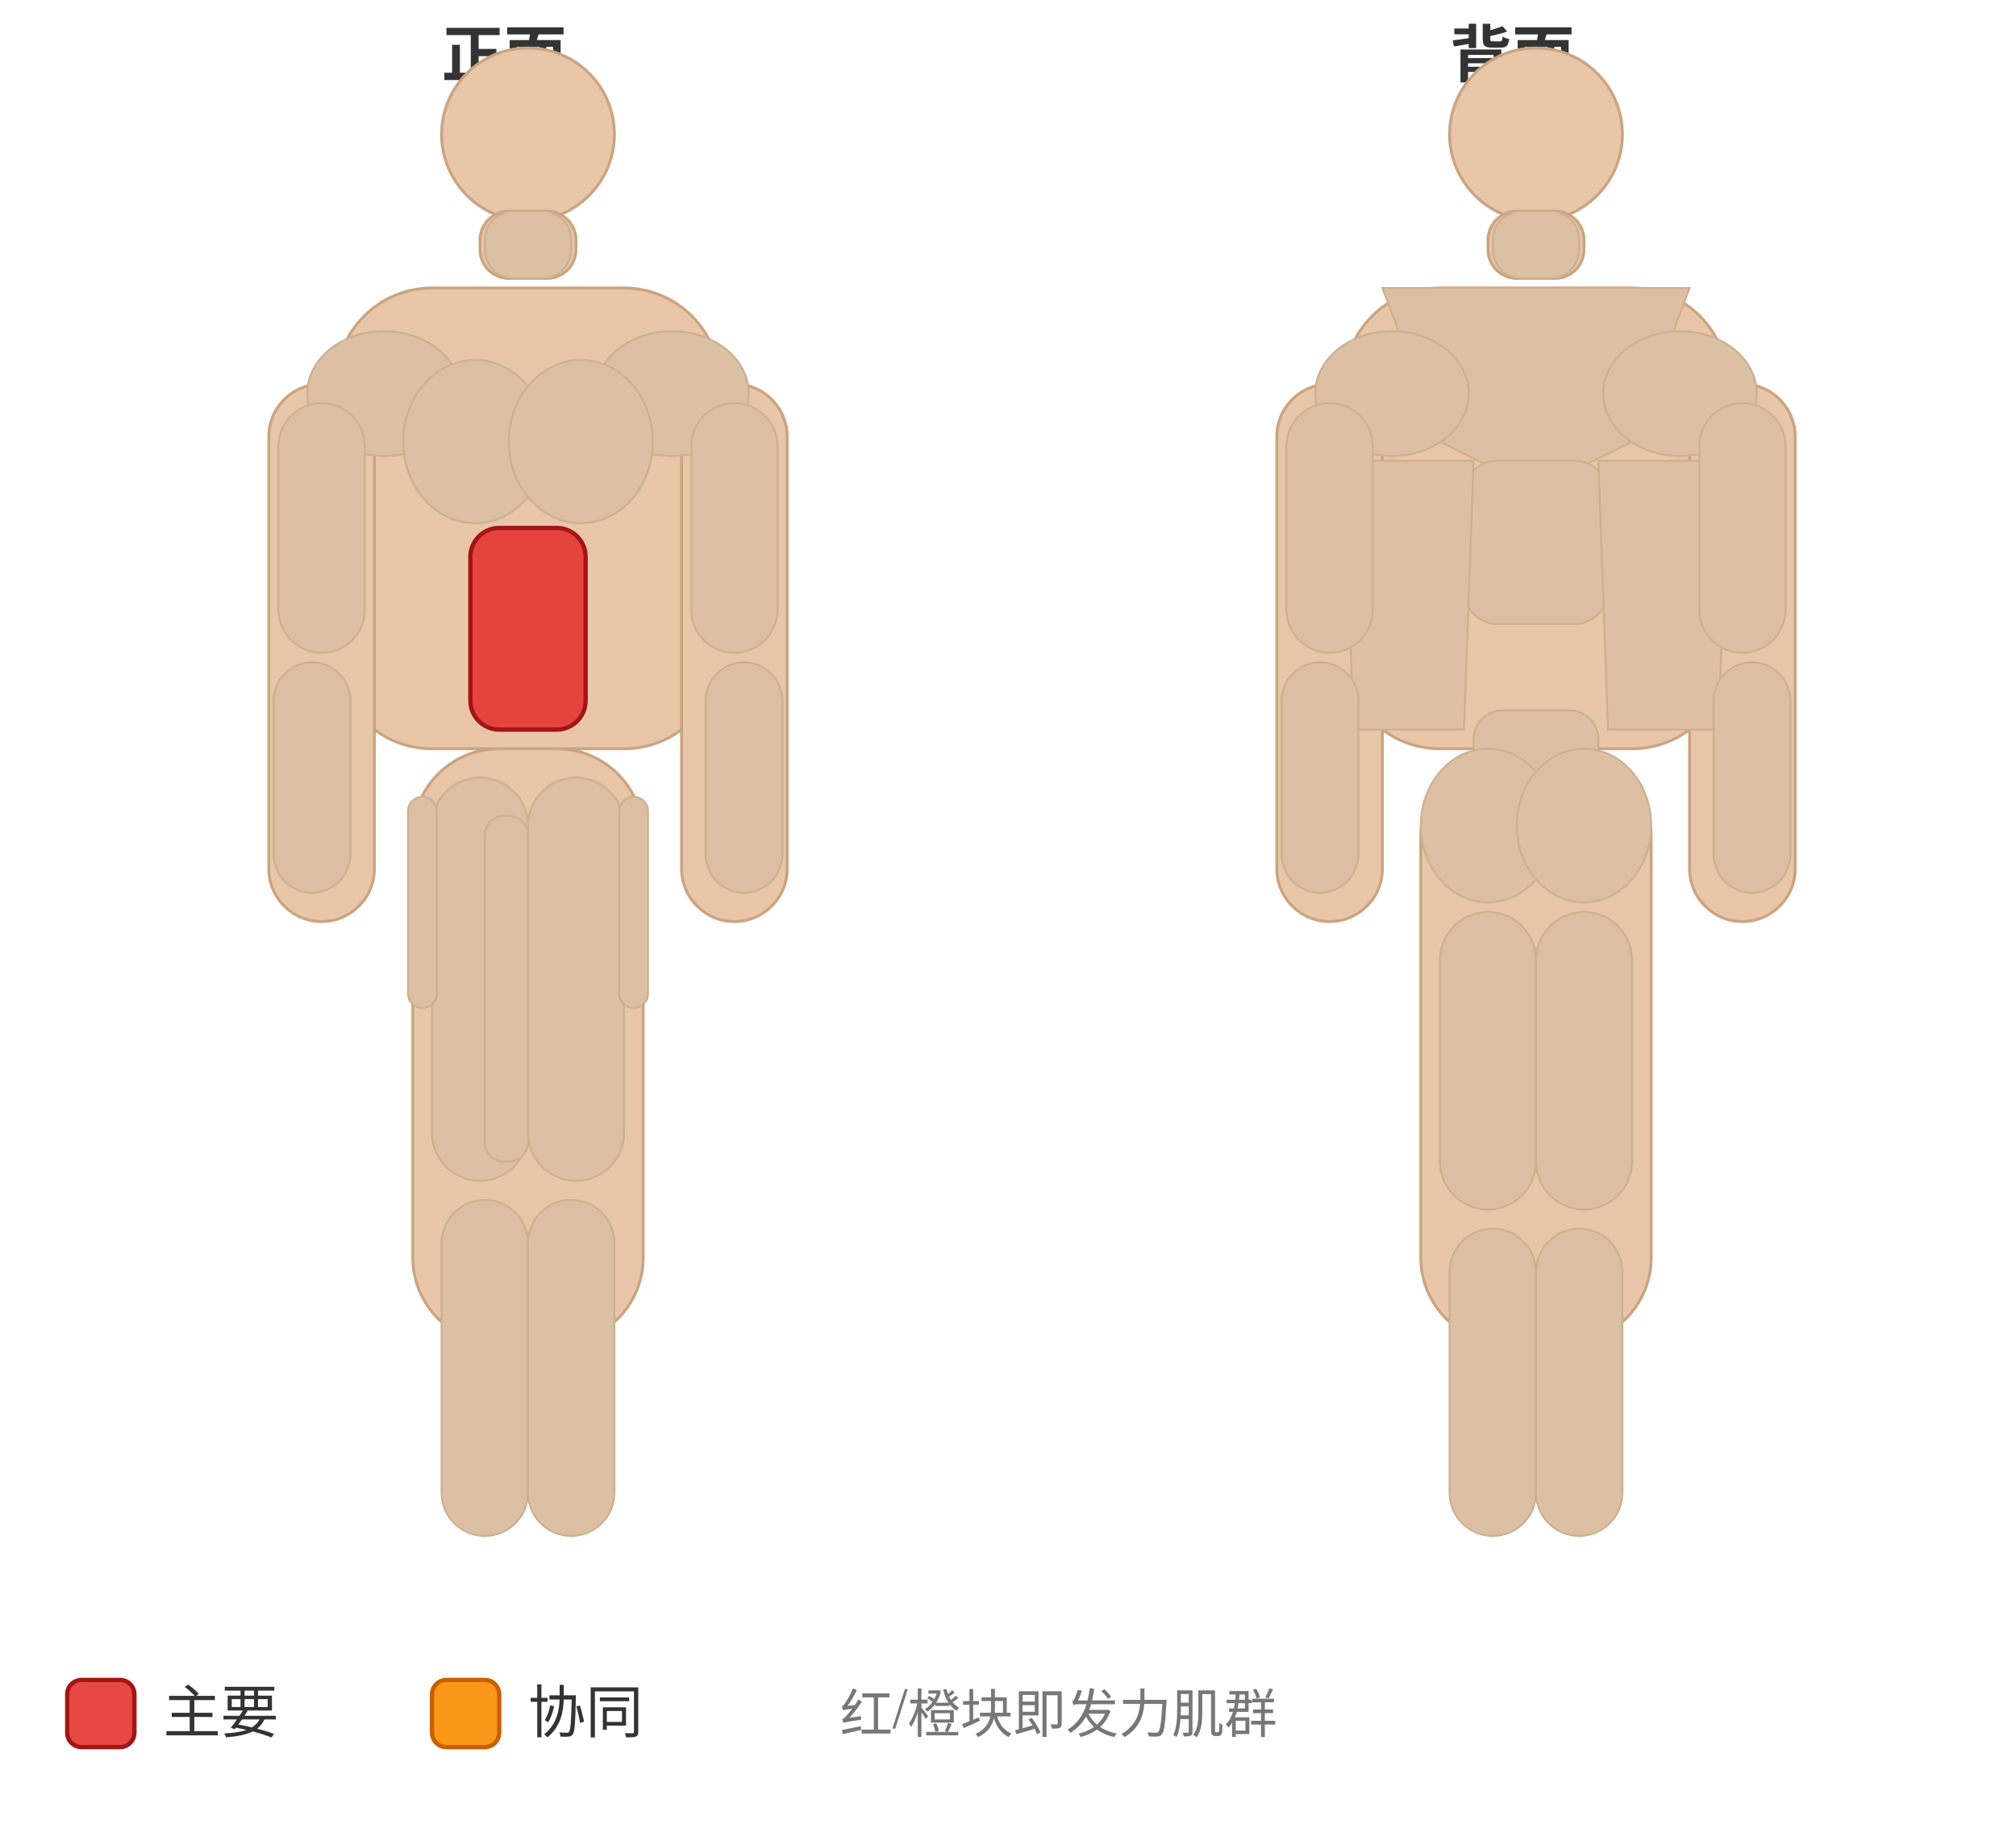
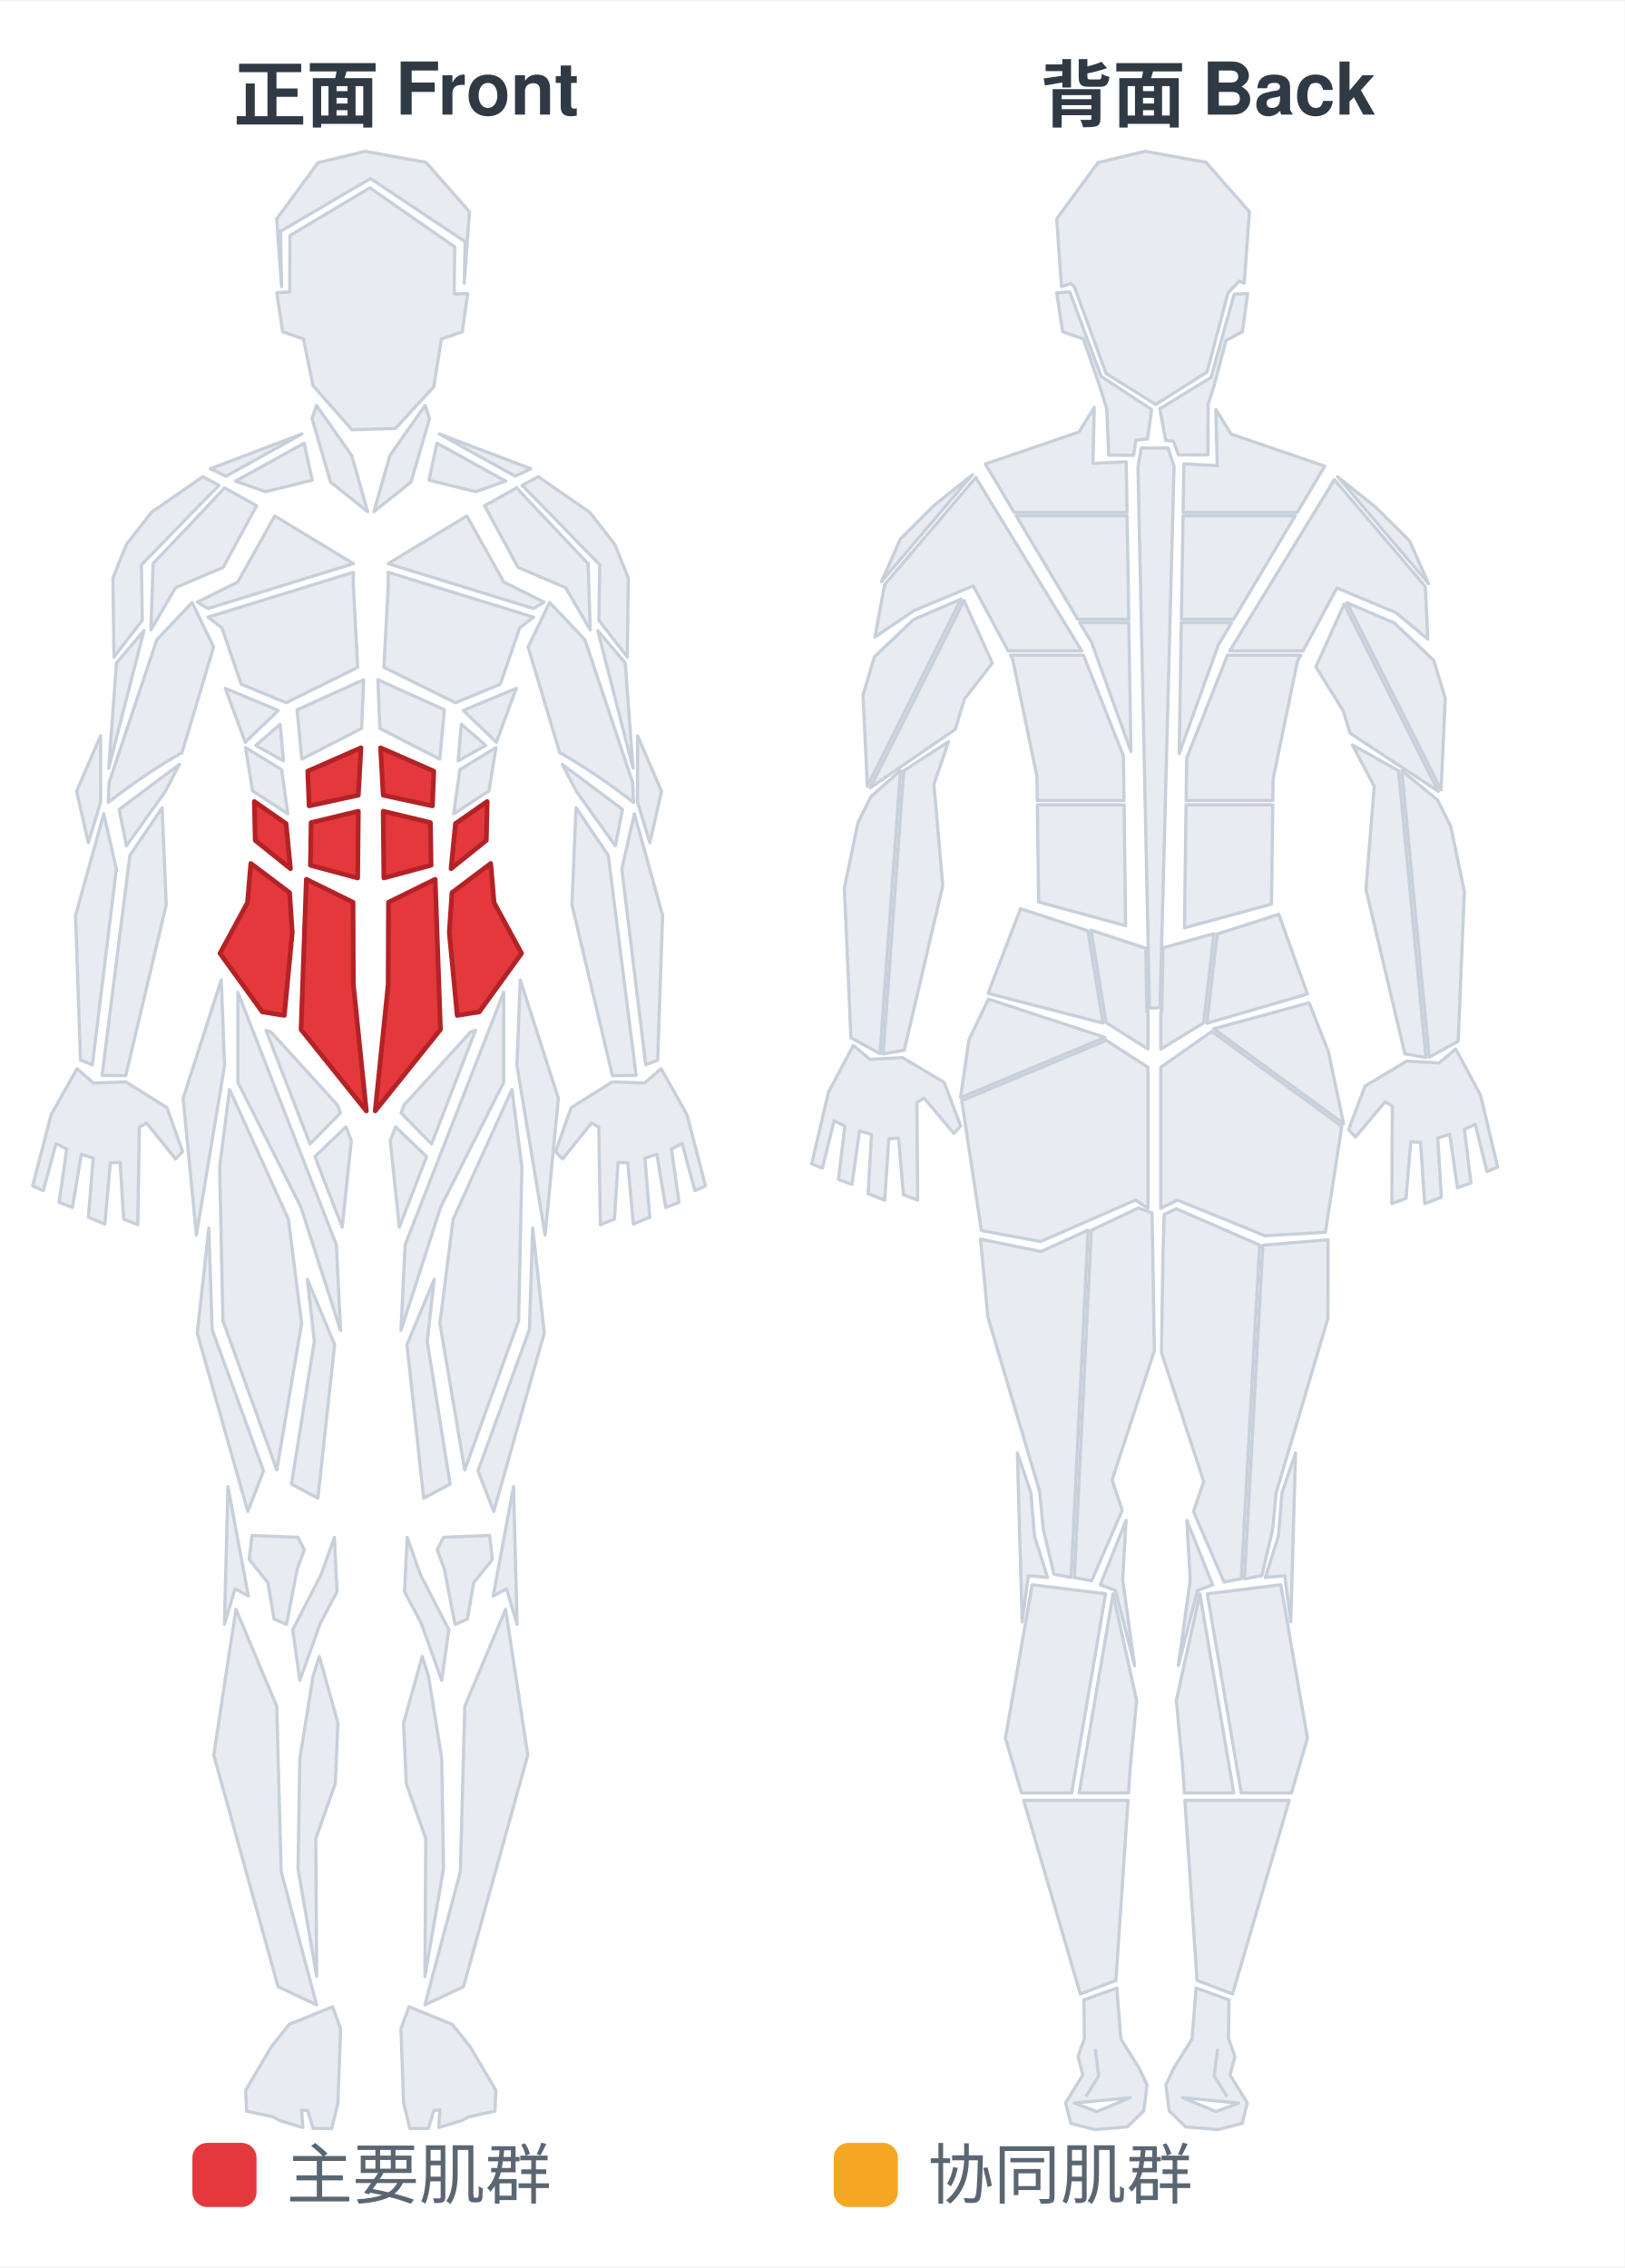
- <svg xmlns="http://www.w3.org/2000/svg" viewBox="0 0 420 380" width="420" height="380" font-family="-apple-system,Segoe UI,Helvetica,Arial,sans-serif">
-   <rect width="420" height="380" fill="#ffffff" />
-   <text x="105" y="16" font-size="13" font-weight="700" text-anchor="middle" fill="#333">正面</text>
-   <text x="315" y="16" font-size="13" font-weight="700" text-anchor="middle" fill="#333">背面</text>
-   <g transform="translate(10,0)">
-     <circle fill="#e9c6a8" stroke="#caa482" stroke-width="0.6" cx="100" cy="28" r="18" />
-     <rect fill="#e9c6a8" stroke="#caa482" stroke-width="0.6" x="90" y="44" width="20" height="14" rx="6" />
-     <rect fill="#e9c6a8" stroke="#caa482" stroke-width="0.6" x="60" y="60" width="80" height="96" rx="20" />
-     <rect fill="#e9c6a8" stroke="#caa482" stroke-width="0.6" x="46" y="80" width="22" height="112" rx="11" />
-     <rect fill="#e9c6a8" stroke="#caa482" stroke-width="0.6" x="132" y="80" width="22" height="112" rx="11" />
-     <rect fill="#e9c6a8" stroke="#caa482" stroke-width="0.6" x="76" y="156" width="48" height="124" rx="18" />
-     <rect fill="#ddc0a4" stroke="#cdb090" stroke-width="0.4" x="91" y="44" width="18" height="14" rx="6" />
-     <ellipse fill="#ddc0a4" stroke="#cdb090" stroke-width="0.4" cx="70" cy="82" rx="16" ry="13" />
-     <ellipse fill="#ddc0a4" stroke="#cdb090" stroke-width="0.4" cx="130" cy="82" rx="16" ry="13" />
-     <ellipse fill="#ddc0a4" stroke="#cdb090" stroke-width="0.4" cx="89" cy="92" rx="15" ry="17" />
-     <ellipse fill="#ddc0a4" stroke="#cdb090" stroke-width="0.4" cx="111" cy="92" rx="15" ry="17" />
-     <rect fill="#ddc0a4" stroke="#cdb090" stroke-width="0.4" x="48" y="84" width="18" height="52" rx="9" />
-     <rect fill="#ddc0a4" stroke="#cdb090" stroke-width="0.4" x="134" y="84" width="18" height="52" rx="9" />
-     <rect fill="#ddc0a4" stroke="#cdb090" stroke-width="0.4" x="47" y="138" width="16" height="48" rx="8" />
-     <rect fill="#ddc0a4" stroke="#cdb090" stroke-width="0.4" x="137" y="138" width="16" height="48" rx="8" />
-     <rect fill="#e53935" fill-opacity="0.92" stroke="#a31515" stroke-width="0.9" x="88" y="110" width="24" height="42" rx="6" />
-     <rect fill="#ddc0a4" stroke="#cdb090" stroke-width="0.4" x="80" y="162" width="20" height="84" rx="10" />
-     <rect fill="#ddc0a4" stroke="#cdb090" stroke-width="0.4" x="100" y="162" width="20" height="84" rx="10" />
-     <rect fill="#ddc0a4" stroke="#cdb090" stroke-width="0.4" x="91" y="170" width="9" height="72" rx="4" />
-     <rect fill="#ddc0a4" stroke="#cdb090" stroke-width="0.4" x="75" y="166" width="6" height="44" rx="3" />
-     <rect fill="#ddc0a4" stroke="#cdb090" stroke-width="0.4" x="119" y="166" width="6" height="44" rx="3" />
-     <rect fill="#ddc0a4" stroke="#cdb090" stroke-width="0.4" x="82" y="250" width="18" height="70" rx="9" />
-     <rect fill="#ddc0a4" stroke="#cdb090" stroke-width="0.4" x="100" y="250" width="18" height="70" rx="9" />
+ <svg xmlns="http://www.w3.org/2000/svg" viewBox="0 0 76 106" width="260" height="363" role="img" font-family="-apple-system,BlinkMacSystemFont,Segoe UI,Helvetica,Arial,sans-serif">
+   <rect width="76" height="106" fill="#ffffff" />
+   <text x="19" y="5.6" font-size="3.4" font-weight="600" text-anchor="middle" fill="#2f3a45">正面 Front</text>
+   <text x="56.5" y="5.6" font-size="3.4" font-weight="600" text-anchor="middle" fill="#2f3a45">背面 Back</text>
+   <g transform="translate(1.5,7)">
+     <path d="m 11.672,6.359 -0.048,-2.591 4.206,-2.468 4.428,2.954 -0.041,1.944 0.242,-3.345 -2.031,-2.311 -2.845,-0.516 -2.204,0.529 -1.936,2.631 z" fill="#e8ecf1" stroke="#c7d0da" stroke-width="0.15" stroke-linejoin="round" />
+     <path d="m 19.749,6.703 0.02,-2.207 -3.967,-2.764 -3.741,2.236 -0.006,2.635 -0.607,0.04 0.274,1.824 0.976,0.339 0.442,2.18 1.822,2.066 2.035,-0.061 1.792,-1.944 0.36,-2.241 0.976,-0.339 0.252,-1.784 z" fill="#e8ecf1" stroke="#c7d0da" stroke-width="0.15" stroke-linejoin="round" />
+     <path d="m 13.305,11.911 1.65,2.352 0.744,2.622 -1.735,-1.384 -0.866,-2.971 z" fill="#e8ecf1" stroke="#c7d0da" stroke-width="0.15" stroke-linejoin="round" />
+     <path d="m 18.385,11.911 -1.65,2.352 -0.745,2.622 1.735,-1.384 0.866,-2.971 z" fill="#e8ecf1" stroke="#c7d0da" stroke-width="0.15" stroke-linejoin="round" />
+     <path d="m 19.048,13.248 3.557,1.979 0.727,-0.351 z m -0.107,0.433 -0.371,1.731 2.185,0.536 1.401,-0.494 z" fill="#e8ecf1" stroke="#c7d0da" stroke-width="0.15" stroke-linejoin="round" />
+     <path d="m 22.922,15.657 0.758,-0.41 2.408,1.668 1.174,1.507 0.627,1.563 -0.046,3.702 -1.328,-1.722 0.041,-2.594 -0.488,-0.5 c 0,0 -3.098,-3.191 -3.144,-3.214 z m -0.241,0.109 c -0.001,0.052 3.33,3.547 3.33,3.547 l 0.101,3.104 -1.154,-1.978 -2.225,-0.948 -1.566,-2.885 z" fill="#e8ecf1" stroke="#c7d0da" stroke-width="0.15" stroke-linejoin="round" />
+     <path d="m 12.625,13.248 -3.557,1.979 -0.727,-0.351 z m 0.107,0.433 0.371,1.731 -2.185,0.536 -1.401,-0.494 z" fill="#e8ecf1" stroke="#c7d0da" stroke-width="0.15" stroke-linejoin="round" />
+     <path d="m 8.75,15.657 -0.758,-0.41 -2.408,1.668 -1.174,1.507 -0.627,1.563 0.046,3.702 1.328,-1.722 -0.041,-2.594 0.488,-0.5 c 0,0 3.098,-3.191 3.144,-3.214 z m 0.241,0.109 c 0.002,0.052 -3.33,3.547 -3.33,3.547 l -0.101,3.104 1.154,-1.978 2.225,-0.948 1.566,-2.885 z" fill="#e8ecf1" stroke="#c7d0da" stroke-width="0.15" stroke-linejoin="round" />
+     <path d="m 27.622,30.815 -0.338,1.705 -1.819,-2.544 -0.663,-1.269 z m -2.853,-2.61 c -0.026,-0.014 -0.054,-0.025 -0.082,-0.032 l -1.483,-4.955 1.005,-2.084 1.655,1.745 2.23,6.677 0.042,0.937 c -1.065,-0.842 -2.19,-1.607 -3.364,-2.288 z m 1.694,-5.757 1.649,6.434 -0.365,-4.923 z" fill="#e8ecf1" stroke="#c7d0da" stroke-width="0.15" stroke-linejoin="round" />
+     <path d="m 26.955,32.969 1.301,10.289 -1.108,0.01 -1.894,-7.996 0.192,-4.537 z m 1.22,-1.95 -0.587,2.586 1.119,9.156 0.558,-0.217 0.23,-6.77 z" fill="#e8ecf1" stroke="#c7d0da" stroke-width="0.15" stroke-linejoin="round" />
+     <path d="m 4.075,30.815 0.338,1.705 1.819,-2.544 0.663,-1.269 z m 2.853,-2.61 c 0.026,-0.014 0.054,-0.025 0.082,-0.032 l 1.483,-4.955 -1.005,-2.084 -1.655,1.745 -2.23,6.677 -0.042,0.937 c 1.065,-0.842 2.19,-1.607 3.364,-2.288 z m -1.694,-5.757 -1.649,6.434 0.365,-4.923 z" fill="#e8ecf1" stroke="#c7d0da" stroke-width="0.15" stroke-linejoin="round" />
+     <path d="m 4.575,32.969 -1.301,10.289 1.108,0.01 1.894,-7.996 -0.192,-4.537 z m -1.22,-1.95 0.587,2.586 -1.119,9.156 -0.558,-0.217 -0.23,-6.77 z" fill="#e8ecf1" stroke="#c7d0da" stroke-width="0.15" stroke-linejoin="round" />
+     <path d="m 20.337,17.085 1.729,3.091 1.890,0.94 -0.5,0.3 -6.8, -2.1 z" fill="#e8ecf1" stroke="#c7d0da" stroke-width="0.15" stroke-linejoin="round" />
+     <path d="m 16.66,19.72 6.8,2.1 -0.65,0.5 -0.906,2.638 -2.1,0.865 -3.345,-1.655 0.2,-3.8 z" fill="#e8ecf1" stroke="#c7d0da" stroke-width="0.15" stroke-linejoin="round" />
+     <path d="m 11.351,17.085 -1.729,3.091 -1.890,0.94 0.5,0.3 6.8,-2.1 z" fill="#e8ecf1" stroke="#c7d0da" stroke-width="0.15" stroke-linejoin="round" />
+     <path d="m 15.03,19.72 -6.8,2.1 0.65,0.5 0.906,2.638 2.1,0.865 3.346,-1.655 -0.2,-3.8 z" fill="#e8ecf1" stroke="#c7d0da" stroke-width="0.15" stroke-linejoin="round" />
+     <path d="m 19.642,34.708 1.813,-1.365 0.157,1.833 1.286,2.373 -1.98,2.737 -1.031,0.166 -0.37,-3.888 z" fill="#e4393c" stroke="#b32226" stroke-width="0.22" stroke-linejoin="round" />
+     <path d="M 19.289,26.152 l -3.112 -1.406 0.094 2.28 2.801 1.436 z M 21.224,27.820 l -1.294 0.721 0.15 -1.709 z M 20.171,26.183 l 2.48 -1.032 -0.934 2.521 z M 21.702,27.921 l -1.69 1.034 -0.289 2.068 1.65 -1.075 z" fill="#e8ecf1" stroke="#c7d0da" stroke-width="0.15" stroke-linejoin="round" />
+     <path d="M 18.791,29.025 l -0.062 1.624 -2.303 -0.5 -0.124 -2.217 z M 18.635,31.429 l 0.031 1.998 -2.21 0.594 -0.031 -3.123 z M 21.290,30.444 l -1.484 1.034 -0.206 2.109 1.649 -1.324 z" fill="#e4393c" stroke="#b32226" stroke-width="0.22" stroke-linejoin="round" />
+     <path d="m 12.046,34.708 -1.813,-1.365 -0.157,1.833 -1.286,2.374 1.98,2.736 1.031,0.166 0.371,-3.887 z" fill="#e4393c" stroke="#b32226" stroke-width="0.22" stroke-linejoin="round" />
+     <path d="m 15.636,44.92 -0.606,-5.912 -0.015,-3.849 -2.185,-1.075 -0.247,7.03 z" fill="#e4393c" stroke="#b32226" stroke-width="0.22" stroke-linejoin="round" />
+     <path d="m 16.052,44.919 0.606,-5.912 0.015,-3.849 2.184,-1.075 0.247,7.03 z" fill="#e4393c" stroke="#b32226" stroke-width="0.22" stroke-linejoin="round" />
+     <path d="m 12.399,26.152 3.112,-1.406 -0.094,2.28 -2.801,1.436 z m -1.935,1.669 1.294,0.721 -0.15,-1.709 z m 1.053,-1.637 -2.479,-1.033 0.934,2.521 z m -1.532,1.737 1.69,1.034 0.289,2.067 -1.649,-1.075 z" fill="#e8ecf1" stroke="#c7d0da" stroke-width="0.15" stroke-linejoin="round" />
+     <path d="M 12.897,29.025 l 0.062 1.624 2.303 -0.5 0.124 -2.217 z M 13.053,31.430 l -0.031 1.998 2.21 0.594 0.031 -3.123 z M 10.398,30.445 l 1.484 1.034 0.206 2.109 -1.65 -1.324 z" fill="#e4393c" stroke="#b32226" stroke-width="0.22" stroke-linejoin="round" />
+     <path d="m 14.404,45.04 0.022,-0.028 -0.149,-0.379 -3.102,-3.404 -0.233,-0.083 2.059,5.32 z m -1.173,2.018 1.277,3.299 0.426,-4.049 -0.252,-0.643 z" fill="#e8ecf1" stroke="#c7d0da" stroke-width="0.15" stroke-linejoin="round" />
+     <path d="m 17.284,45.04 -0.022,-0.028 0.149,-0.379 3.102,-3.404 0.232,-0.083 -2.058,5.32 z m 1.173,2.018 -1.277,3.299 -0.426,-4.048 0.252,-0.643 z" fill="#e8ecf1" stroke="#c7d0da" stroke-width="0.15" stroke-linejoin="round" />
+     <path d="m 23.419,50.399 -0.155,4.751 -2.403,6.609 0.736,1.9 2.364,-8.344 z m -0.582,-11.608 -0.155,4.007 1.318,7.932 0.62,-6.403 z m -0.387,5.123 -2.752,6.073 -0.62,4.874 1.162,6.858 2.519,-6.981 0.155,-7.188 z" fill="#e8ecf1" stroke="#c7d0da" stroke-width="0.15" stroke-linejoin="round" />
+     <path d="m 22.063,39.37 v 4.214 l -2.946,5.825 -1.86,5.783 0.194,-4.007 z m -3.249,13.426 -0.065,0.155 -1.213,2.902 0.783,7.188 1.236,-0.661 -1.071,-6.693 z" fill="#e8ecf1" stroke="#c7d0da" stroke-width="0.15" stroke-linejoin="round" />
+     <path d="m 17.256,87.868 0.124,3.452 0.29,1.206 h 0.871 l 0.249,-0.832 0.291,-0.042 -0.062,0.832 1.099,-0.333 0.291,-0.166 1.244,-0.27 0.042,-0.977 -1.203,-2.037 -0.83,-1.04 -2.033,-0.832 z" fill="#e8ecf1" stroke="#c7d0da" stroke-width="0.15" stroke-linejoin="round" />
+     <path d="m 18.251,70.441 0.291,0.915 0.622,3.868 0.083,5.157 -0.871,5.033 0.041,-6.447 -0.912,-2.578 -0.126,-2.828 z m 1.992,2.329 -0.208,7.736 -1.659,6.239 1.805,-0.853 3.008,-10.836 -1.037,-6.821 z" fill="#e8ecf1" stroke="#c7d0da" stroke-width="0.15" stroke-linejoin="round" />
+     <path d="m 21.405,64.784 0.124,1.123 -0.871,1.082 -0.291,1.706 -0.581,0.249 -0.498,-2.579 -0.332,-0.915 0.291,-0.582 z m -3.859,0.083 0.622,1.747 1.327,2.579 -0.332,2.371 -0.954,-2.662 -0.787,-1.497 z m 4.978,-2.37 -0.954,5.116 0.622,-0.333 0.498,1.664 z" fill="#e8ecf1" stroke="#c7d0da" stroke-width="0.15" stroke-linejoin="round" />
+     <path d="m 8.269,50.399 0.155,4.751 2.403,6.61 -0.736,1.9 -2.364,-8.344 z m 0.581,-11.608 0.155,4.007 -1.318,7.932 -0.62,-6.403 z m 0.388,5.122 2.752,6.072 0.62,4.874 -1.162,6.858 -2.519,-6.982 -0.155,-7.188 z" fill="#e8ecf1" stroke="#c7d0da" stroke-width="0.15" stroke-linejoin="round" />
+     <path d="m 9.626,39.369 v 4.214 l 2.945,5.825 1.86,5.783 -0.194,-4.007 z m 3.249,13.426 0.065,0.155 1.213,2.902 -0.783,7.188 -1.236,-0.661 1.071,-6.693 z" fill="#e8ecf1" stroke="#c7d0da" stroke-width="0.15" stroke-linejoin="round" />
+     <path d="m 14.433,87.868 -0.124,3.452 -0.291,1.206 h -0.871 l -0.249,-0.832 -0.291,-0.042 0.062,0.832 -1.099,-0.333 -0.291,-0.166 -1.245,-0.27 -0.041,-0.977 1.203,-2.038 0.83,-1.04 2.033,-0.832 z" fill="#e8ecf1" stroke="#c7d0da" stroke-width="0.15" stroke-linejoin="round" />
+     <path d="m 13.438,70.441 -0.291,0.915 -0.622,3.868 -0.083,5.157 0.872,5.033 -0.042,-6.447 0.913,-2.578 0.124,-2.828 z m -1.992,2.329 0.207,7.736 1.66,6.239 -1.805,-0.853 -3.008,-10.836 1.037,-6.821 z" fill="#e8ecf1" stroke="#c7d0da" stroke-width="0.15" stroke-linejoin="round" />
+     <path d="m 10.284,64.784 -0.124,1.123 0.871,1.082 0.291,1.706 0.581,0.249 0.498,-2.579 0.332,-0.915 -0.291,-0.582 z m 3.859,0.083 -0.622,1.747 -1.328,2.579 0.332,2.371 0.954,-2.662 0.788,-1.496 z m -4.979,-2.371 0.954,5.116 -0.622,-0.333 -0.498,1.664 z" fill="#e8ecf1" stroke="#c7d0da" stroke-width="0.15" stroke-linejoin="round" />
+     <path d="m 3.205,27.37 0.005,3.094 -0.58,1.912 -0.545,-2.412 z" fill="#e8ecf1" stroke="#c7d0da" stroke-width="0.15" stroke-linejoin="round" />
+     <path d="m 4.39,43.563 -1.52,0.051 -0.766,-0.671 -1.213,2.158 -0.862,3.329 0.494,0.221 0.598,-2.202 0.5,0.254 -0.356,2.494 0.624,0.243 0.414,-2.492 0.558,0.179 -0.226,2.766 0.769,0.323 0.258,-2.868 0.458,-0.018 0.166,2.652 0.66,0.263 0.071,-4.566 0.342,-0.194 1.353,1.684 0.328,-0.344 -0.726,-2.055 z" fill="#e8ecf1" stroke="#c7d0da" stroke-width="0.15" stroke-linejoin="round" />
+     <path d="m 28.325,27.37 -0.005,3.094 0.58,1.912 0.545,-2.412 z" fill="#e8ecf1" stroke="#c7d0da" stroke-width="0.15" stroke-linejoin="round" />
+     <path d="m 27.14,43.563 1.52,0.051 0.766,-0.671 1.213,2.158 0.862,3.329 -0.494,0.221 -0.598,-2.202 -0.5,0.254 0.356,2.494 -0.624,0.243 -0.414,-2.492 -0.558,0.179 0.226,2.766 -0.769,0.323 -0.258,-2.868 -0.458,-0.018 -0.166,2.652 -0.66,0.263 -0.071,-4.566 -0.342,-0.194 -1.353,1.684 -0.328,-0.344 0.726,-2.055 z" fill="#e8ecf1" stroke="#c7d0da" stroke-width="0.15" stroke-linejoin="round" />
+     <path d="m 48.157,6.359 0.442,-0.15 0.161,0.164 1.482,4.048 2.324,1.451 2.4,-1.524 0.976,-3.69 0.528,-0.559 0.234,0.098 0.242,-3.345 -2.031,-2.311 -2.845,-0.516 -2.204,0.529 -1.936,2.631 z" fill="#e8ecf1" stroke="#c7d0da" stroke-width="0.15" stroke-linejoin="round" />
+     <path d="m 52.37,12.105 -2.358,-1.55 -1.471,-3.951 -0.607,0.04 0.274,1.824 0.976,0.339 0.761,2.216 0.33,1.068 0.089,2.149 1.164,0.008 0.106,-0.708 0.547,-0.061 z m 1.018,1.476 0.238,0.65 1.381,-0.004 0.01,-2.388 0.26,-0.791 0.572,-2.17 0.764,-0.41 0.252,-1.784 -0.629,0.019 -1.085,3.9 -2.397,1.467 0.277,1.485 z" fill="#e8ecf1" stroke="#c7d0da" stroke-width="0.15" stroke-linejoin="round" />
+     <path d="M 49.625,14.629 L 49.688,12.005 L 48.974,13.157 L 44.594,14.654 L 45.945,16.925 L 51.222,16.925 L 51.183,14.550 Z" fill="#e8ecf1" stroke="#c7d0da" stroke-width="0.15" stroke-linejoin="round" />
+     <path d="M 46.034,17.075 L 48.920,21.925 L 51.303,21.925 L 51.224,17.075 Z" fill="#e8ecf1" stroke="#c7d0da" stroke-width="0.15" stroke-linejoin="round" />
+     <path d="M 49.009,22.075 L 49.572,23.022 L 51.403,28.104 L 51.305,22.075 Z" fill="#e8ecf1" stroke="#c7d0da" stroke-width="0.15" stroke-linejoin="round" />
+     <path d="M 55.439,14.729 L 55.376,12.104 L 56.090,13.256 L 60.470,14.754 L 59.179,16.925 L 53.844,16.925 L 53.881,14.649 Z" fill="#e8ecf1" stroke="#c7d0da" stroke-width="0.15" stroke-linejoin="round" />
+     <path d="M 59.089,17.075 L 56.204,21.925 L 53.763,21.925 L 53.842,17.075 Z" fill="#e8ecf1" stroke="#c7d0da" stroke-width="0.15" stroke-linejoin="round" />
+     <path d="M 56.114,22.075 L 55.492,23.121 L 53.661,28.203 L 53.761,22.075 Z" fill="#e8ecf1" stroke="#c7d0da" stroke-width="0.15" stroke-linejoin="round" />
+     <path d="M 44.144,15.285 L 39.888,20.286 L 39.426,22.749 L 41.263,21.510 L 44.025,20.355 L 45.663,23.400 L 49.103,23.400 Z" fill="#e8ecf1" stroke="#c7d0da" stroke-width="0.15" stroke-linejoin="round" />
+     <path d="M 42.201,16.586 L 40.626,18.152 L 39.736,20.156 L 43.992,15.155 Z" fill="#e8ecf1" stroke="#c7d0da" stroke-width="0.15" stroke-linejoin="round" />
+     <path d="M 45.771,23.600 L 45.872,23.789 L 47.009,29.286 L 47.023,30.400 L 51.080,30.400 L 51.053,28.314 L 49.185,23.600 Z" fill="#e8ecf1" stroke="#c7d0da" stroke-width="0.15" stroke-linejoin="round" />
+     <path d="M 47.026,30.600 L 47.086,35.145 L 51.156,36.255 L 51.082,30.600 Z" fill="#e8ecf1" stroke="#c7d0da" stroke-width="0.15" stroke-linejoin="round" />
+     <path d="M 62.863,16.686 L 64.438,18.251 L 65.328,20.255 L 61.073,15.254 Z" fill="#e8ecf1" stroke="#c7d0da" stroke-width="0.15" stroke-linejoin="round" />
+     <path d="M 60.921,15.384 L 65.176,20.385 L 65.290,22.849 L 63.801,21.609 L 61.039,20.454 L 59.455,23.400 L 56.022,23.400 Z" fill="#e8ecf1" stroke="#c7d0da" stroke-width="0.15" stroke-linejoin="round" />
+     <path d="M 59.347,23.600 L 59.192,23.888 L 58.055,29.385 L 58.042,30.400 L 53.986,30.400 L 54.012,28.413 L 55.918,23.600 Z" fill="#e8ecf1" stroke="#c7d0da" stroke-width="0.15" stroke-linejoin="round" />
+     <path d="M 58.039,30.600 L 57.979,35.245 L 53.908,36.354 L 53.983,30.600 Z" fill="#e8ecf1" stroke="#c7d0da" stroke-width="0.15" stroke-linejoin="round" />
+     <path d="M 43.593,21.039 L 44.920,23.967 L 43.615,25.653 L 43.186,27.069 L 39.209,29.802 Z" fill="#e8ecf1" stroke="#c7d0da" stroke-width="0.15" stroke-linejoin="round" />
+     <path d="M 43.459,20.972 L 39.075,29.735 L 38.871,25.461 L 39.407,23.674 L 41.242,21.927 Z" fill="#e8ecf1" stroke="#c7d0da" stroke-width="0.15" stroke-linejoin="round" />
+     <path d="M 40.717,42.425 l -1.518,0.086 -0.782,-0.653 -1.162,2.186 -0.784,3.348 0.499,0.209 0.546,-2.216 0.506,0.242 -0.298,2.502 0.629,0.229 0.355,-2.501 0.562,0.165 -0.161,2.771 0.777,0.305 0.191,-2.873 0.457,-0.029 0.228,2.648 0.666,0.248 -0.036,-4.567 0.337,-0.202 1.392,1.651 0.32,-0.351 -0.774,-2.037 z" fill="#e8ecf1" stroke="#c7d0da" stroke-width="0.15" stroke-linejoin="round" />
+     <path d="M 40.775,29.006 L 42.870,27.644 L 42.187,29.635 L 42.603,34.383 L 40.799,42.081 L 39.814,42.253 Z" fill="#e8ecf1" stroke="#c7d0da" stroke-width="0.15" stroke-linejoin="round" />
+     <path d="M 39.665,42.242 L 38.305,41.501 L 37.998,34.491 L 38.635,31.429 L 39.245,30.209 L 40.625,28.994 Z" fill="#e8ecf1" stroke="#c7d0da" stroke-width="0.15" stroke-linejoin="round" />
+     <path d="M 61.376,21.213 L 60.056,24.145 L 61.330,26.199 L 61.657,27.251 L 65.780,29.966 Z" fill="#e8ecf1" stroke="#c7d0da" stroke-width="0.15" stroke-linejoin="round" />
+     <path d="M 61.510,21.146 L 65.914,29.899 L 66.108,25.624 L 65.568,23.839 L 63.729,22.096 Z" fill="#e8ecf1" stroke="#c7d0da" stroke-width="0.15" stroke-linejoin="round" />
+     <path d="M 64.301,42.592 l 1.518,0.083 0.78,-0.655 1.167,2.183 0.792,3.346 -0.498,0.211 -0.551,-2.215 -0.505,0.243 0.304,2.501 -0.629,0.23 -0.361,-2.5 -0.562,0.167 0.168,2.77 -0.776,0.306 -0.197,-2.872 -0.457,-0.028 -0.222,2.648 -0.665,0.249 0.025,-4.567 -0.337,-0.201 -1.388,1.655 -0.321,-0.35 0.77,-2.039 z" fill="#e8ecf1" stroke="#c7d0da" stroke-width="0.15" stroke-linejoin="round" />
+     <path d="M 65.204,42.420 L 63.925,29.007 L 61.764,27.798 L 62.786,29.733 L 62.397,34.555 L 64.219,42.248 Z" fill="#e8ecf1" stroke="#c7d0da" stroke-width="0.15" stroke-linejoin="round" />
+     <path d="M 64.075,28.993 L 65.353,42.405 L 66.712,41.663 L 67.002,34.653 L 66.358,31.591 L 65.745,30.373 Z" fill="#e8ecf1" stroke="#c7d0da" stroke-width="0.15" stroke-linejoin="round" />
+     <path d="m 51.734,14.789 0.539,25.331 0.49,-0.03 0.657,-25.339 -0.281,-0.842 -1.251,-4.9e-4 z" fill="#e8ecf1" stroke="#c7d0da" stroke-width="0.15" stroke-linejoin="round" />
+     <path d="M 52.100,37.310 L 49.537,36.465 L 50.244,40.788 L 52.200,42.030 L 52.200,40.270 L 52.150,40.280 Z" fill="#e8ecf1" stroke="#c7d0da" stroke-width="0.15" stroke-linejoin="round" />
+     <path d="M 49.389,36.490 L 46.240,35.460 L 44.720,39.420 L 50.096,40.812 Z" fill="#e8ecf1" stroke="#c7d0da" stroke-width="0.15" stroke-linejoin="round" />
+     <path d="M 52.800,42.030 L 52.800,40.270 L 52.850,40.260 L 52.900,37.290 L 55.289,36.625 L 54.805,40.801 Z" fill="#e8ecf1" stroke="#c7d0da" stroke-width="0.15" stroke-linejoin="round" />
+     <path d="M 55.439,36.643 L 55.980,36.470 L 58.320,35.720 L 59.660,39.450 L 54.955,40.819 Z" fill="#e8ecf1" stroke="#c7d0da" stroke-width="0.15" stroke-linejoin="round" />
+     <path d="M 50.191,41.481 L 44.740,39.690 L 43.830,41.580 L 43.431,44.301 Z" fill="#e8ecf1" stroke="#c7d0da" stroke-width="0.15" stroke-linejoin="round" />
+     <path d="M 50.249,41.619 L 43.489,44.439 L 44.410,50.520 L 47.180,51.030 L 51.620,49.090 L 52.200,49.480 L 52.200,42.880 Z" fill="#e8ecf1" stroke="#c7d0da" stroke-width="0.15" stroke-linejoin="round" />
+     <path d="M 55.274,41.079 L 61.354,45.519 L 60.640,42.150 L 59.740,39.860 Z" fill="#e8ecf1" stroke="#c7d0da" stroke-width="0.15" stroke-linejoin="round" />
+     <path d="M 55.186,41.201 L 52.800,42.880 L 52.800,49.480 L 53.570,49.090 L 57.680,50.760 L 60.500,50.600 L 61.266,45.641 Z" fill="#e8ecf1" stroke="#c7d0da" stroke-width="0.15" stroke-linejoin="round" />
+     <path d="m 51.176,64.074 -1.206,3.015 0.707,0.266 0.898,3.518 -0.558,-4.012 z m -5.085,-3.15 0.634,1.861 0.168,2.033 0.613,1.931 -0.906,-0.085 -0.285,2.16 z" fill="#e8ecf1" stroke="#c7d0da" stroke-width="0.15" stroke-linejoin="round" />
+     <path d="m 54.019,64.074 1.206,3.015 -0.707,0.266 -0.898,3.518 0.558,-4.012 z m 5.085,-3.15 -0.634,1.861 -0.168,2.033 -0.613,1.931 0.906,-0.085 0.285,2.16 z" fill="#e8ecf1" stroke="#c7d0da" stroke-width="0.15" stroke-linejoin="round" />
+     <path d="M 50.568,67.512 L 51.669,72.509 L 51.379,75.532 L 51.292,76.825 L 48.983,76.825 Z" fill="#e8ecf1" stroke="#c7d0da" stroke-width="0.15" stroke-linejoin="round" />
+     <path d="M 50.218,67.512 L 48.633,76.825 L 46.283,76.825 L 45.533,74.263 L 46.783,67.088 Z" fill="#e8ecf1" stroke="#c7d0da" stroke-width="0.15" stroke-linejoin="round" />
+     <path d="M 46.386,77.175 L 51.269,77.175 L 50.701,85.598 L 49.037,86.233 Z" fill="#e8ecf1" stroke="#c7d0da" stroke-width="0.15" stroke-linejoin="round" />
+     <path d="M 54.628,67.512 L 53.526,72.509 L 53.816,75.532 L 53.903,76.825 L 56.213,76.825 Z" fill="#e8ecf1" stroke="#c7d0da" stroke-width="0.15" stroke-linejoin="round" />
+     <path d="M 54.978,67.512 L 56.563,76.825 L 58.912,76.825 L 59.662,74.263 L 58.412,67.088 Z" fill="#e8ecf1" stroke="#c7d0da" stroke-width="0.15" stroke-linejoin="round" />
+     <path d="M 53.927,77.175 L 58.810,77.175 L 56.158,86.233 L 54.495,85.598 Z" fill="#e8ecf1" stroke="#c7d0da" stroke-width="0.15" stroke-linejoin="round" />
+     <path d="M 50.933,88.341 l 0.852,1.358 0.372,0.792 -0.156,1.218 -0.77,0.744 -1.512,0.125 -1.13,-0.292 -0.242,-0.959 0.808,-1.304 -0.226,-0.86 0.297,-0.842 -0.019,-1.815 1.536,-0.548 z m -1.196,0.468 0.159,1.258 -0.602,0.974 m -0.544,0.295 1.065,0.401 1.553,-0.651 z" fill="#e8ecf1" stroke="#c7d0da" stroke-width="0.15" stroke-linejoin="round" />
+     <path d="M 49.550,50.504 L 51.751,49.461 L 52.389,49.692 L 52.424,51.499 L 52.499,56.145 L 50.521,62.188 L 50.997,63.602 L 49.569,66.897 L 48.755,66.754 Z" fill="#e8ecf1" stroke="#c7d0da" stroke-width="0.15" stroke-linejoin="round" />
+     <path d="M 49.400,50.496 L 48.605,66.746 L 47.803,66.596 L 47.302,64.480 L 47.133,62.723 L 44.712,54.565 L 44.369,50.918 L 47.200,51.500 Z" fill="#e8ecf1" stroke="#c7d0da" stroke-width="0.15" stroke-linejoin="round" />
+     <path d="M 54.262,88.341 l -0.852,1.358 -0.372,0.792 0.156,1.218 0.77,0.744 1.512,0.125 1.13,-0.292 0.242,-0.959 -0.808,-1.304 0.226,-0.86 -0.297,-0.842 0.019,-1.815 -1.536,-0.548 z m 1.196,0.468 -0.159,1.258 0.602,0.974 m 0.544,0.295 -1.065,0.401 -1.553,-0.651 z" fill="#e8ecf1" stroke="#c7d0da" stroke-width="0.15" stroke-linejoin="round" />
+     <path d="M 57.425,51.196 L 56.565,66.806 L 55.759,66.965 L 54.331,63.670 L 54.807,62.256 L 52.829,56.213 L 52.904,51.567 L 52.956,49.769 L 53.520,49.498 Z" fill="#e8ecf1" stroke="#c7d0da" stroke-width="0.15" stroke-linejoin="round" />
+     <path d="M 57.575,51.204 L 60.625,50.950 L 60.616,54.633 L 58.195,62.791 L 58.026,64.547 L 57.525,66.663 L 56.715,66.814 Z" fill="#e8ecf1" stroke="#c7d0da" stroke-width="0.15" stroke-linejoin="round" />
  </g>
-   <g transform="translate(220,0)">
-     <circle fill="#e9c6a8" stroke="#caa482" stroke-width="0.6" cx="100" cy="28" r="18" />
-     <rect fill="#e9c6a8" stroke="#caa482" stroke-width="0.6" x="90" y="44" width="20" height="14" rx="6" />
-     <rect fill="#e9c6a8" stroke="#caa482" stroke-width="0.6" x="60" y="60" width="80" height="96" rx="20" />
-     <rect fill="#e9c6a8" stroke="#caa482" stroke-width="0.6" x="46" y="80" width="22" height="112" rx="11" />
-     <rect fill="#e9c6a8" stroke="#caa482" stroke-width="0.6" x="132" y="80" width="22" height="112" rx="11" />
-     <rect fill="#e9c6a8" stroke="#caa482" stroke-width="0.6" x="76" y="156" width="48" height="124" rx="18" />
-     <rect fill="#ddc0a4" stroke="#cdb090" stroke-width="0.4" x="91" y="44" width="18" height="14" rx="6" />
-     <polygon fill="#ddc0a4" stroke="#cdb090" stroke-width="0.4" points="68,60 132,60 120,92 100,102 80,92" />
-     <ellipse fill="#ddc0a4" stroke="#cdb090" stroke-width="0.4" cx="70" cy="82" rx="16" ry="13" />
-     <ellipse fill="#ddc0a4" stroke="#cdb090" stroke-width="0.4" cx="130" cy="82" rx="16" ry="13" />
-     <rect fill="#ddc0a4" stroke="#cdb090" stroke-width="0.4" x="85" y="96" width="30" height="34" rx="7" />
-     <polygon fill="#ddc0a4" stroke="#cdb090" stroke-width="0.4" points="60,96 87,96 85,152 62,152" />
-     <polygon fill="#ddc0a4" stroke="#cdb090" stroke-width="0.4" points="113,96 140,96 138,152 115,152" />
-     <rect fill="#ddc0a4" stroke="#cdb090" stroke-width="0.4" x="87" y="148" width="26" height="18" rx="6" />
-     <rect fill="#ddc0a4" stroke="#cdb090" stroke-width="0.4" x="48" y="84" width="18" height="52" rx="9" />
-     <rect fill="#ddc0a4" stroke="#cdb090" stroke-width="0.4" x="134" y="84" width="18" height="52" rx="9" />
-     <rect fill="#ddc0a4" stroke="#cdb090" stroke-width="0.4" x="47" y="138" width="16" height="48" rx="8" />
-     <rect fill="#ddc0a4" stroke="#cdb090" stroke-width="0.4" x="137" y="138" width="16" height="48" rx="8" />
-     <ellipse fill="#ddc0a4" stroke="#cdb090" stroke-width="0.4" cx="90" cy="172" rx="14" ry="16" />
-     <ellipse fill="#ddc0a4" stroke="#cdb090" stroke-width="0.4" cx="110" cy="172" rx="14" ry="16" />
-     <rect fill="#ddc0a4" stroke="#cdb090" stroke-width="0.4" x="80" y="190" width="20" height="62" rx="10" />
-     <rect fill="#ddc0a4" stroke="#cdb090" stroke-width="0.4" x="100" y="190" width="20" height="62" rx="10" />
-     <rect fill="#ddc0a4" stroke="#cdb090" stroke-width="0.4" x="82" y="256" width="18" height="64" rx="9" />
-     <rect fill="#ddc0a4" stroke="#cdb090" stroke-width="0.4" x="100" y="256" width="18" height="64" rx="9" />
-   </g>
-   <rect x="14" y="350" width="14" height="14" rx="3" fill="#e53935" fill-opacity="0.92" stroke="#a31515" stroke-width="0.9" />
-   <text x="34" y="361" font-size="12" fill="#333">主要</text>
-   <rect x="90" y="350" width="14" height="14" rx="3" fill="#fb8c00" fill-opacity="0.9" stroke="#c85f00" stroke-width="0.9" />
-   <text x="110" y="361" font-size="12" fill="#333">协同</text>
-   <text x="175" y="361" font-size="11" fill="#777">红/橙块即发力肌群</text>
+   <rect x="9" y="100.2" width="3" height="3" rx="0.7" fill="#e4393c" />
+   <text x="13.4" y="102.8" font-size="3.1" fill="#5b6673">主要肌群</text>
+   <rect x="39" y="100.2" width="3" height="3" rx="0.7" fill="#f5a623" />
+   <text x="43.4" y="102.8" font-size="3.1" fill="#5b6673">协同肌群</text>
</svg>
